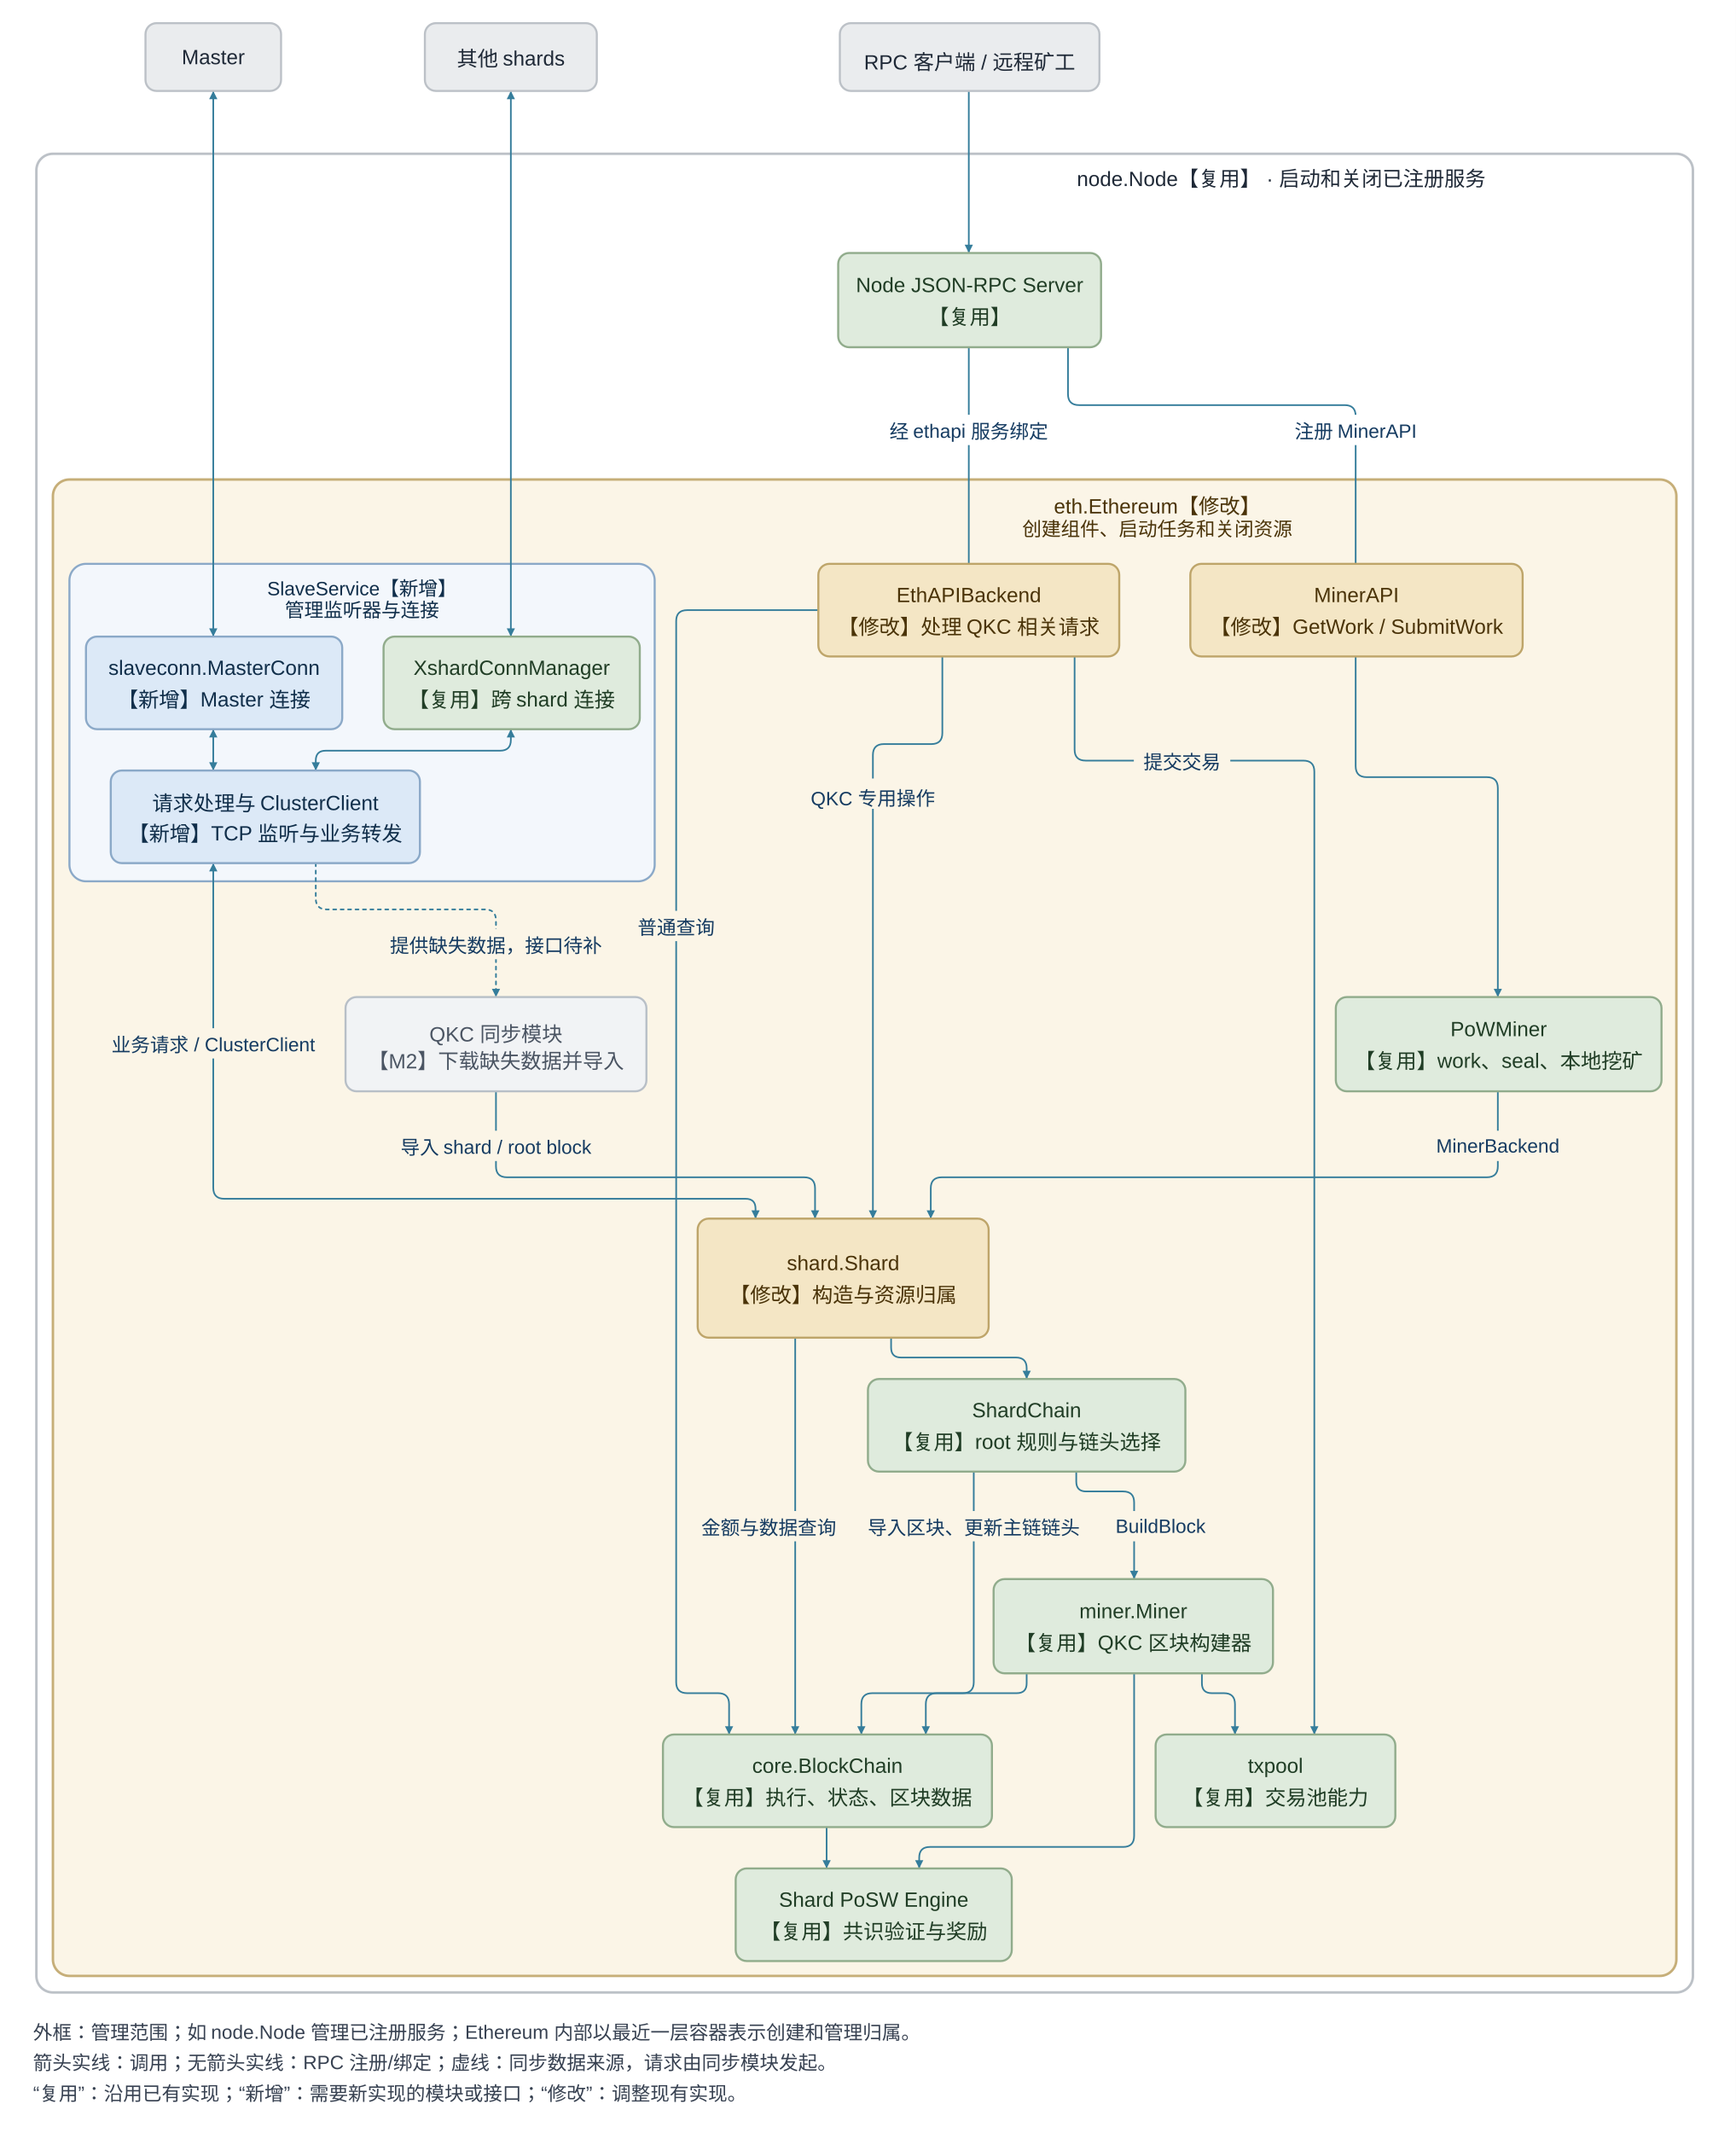
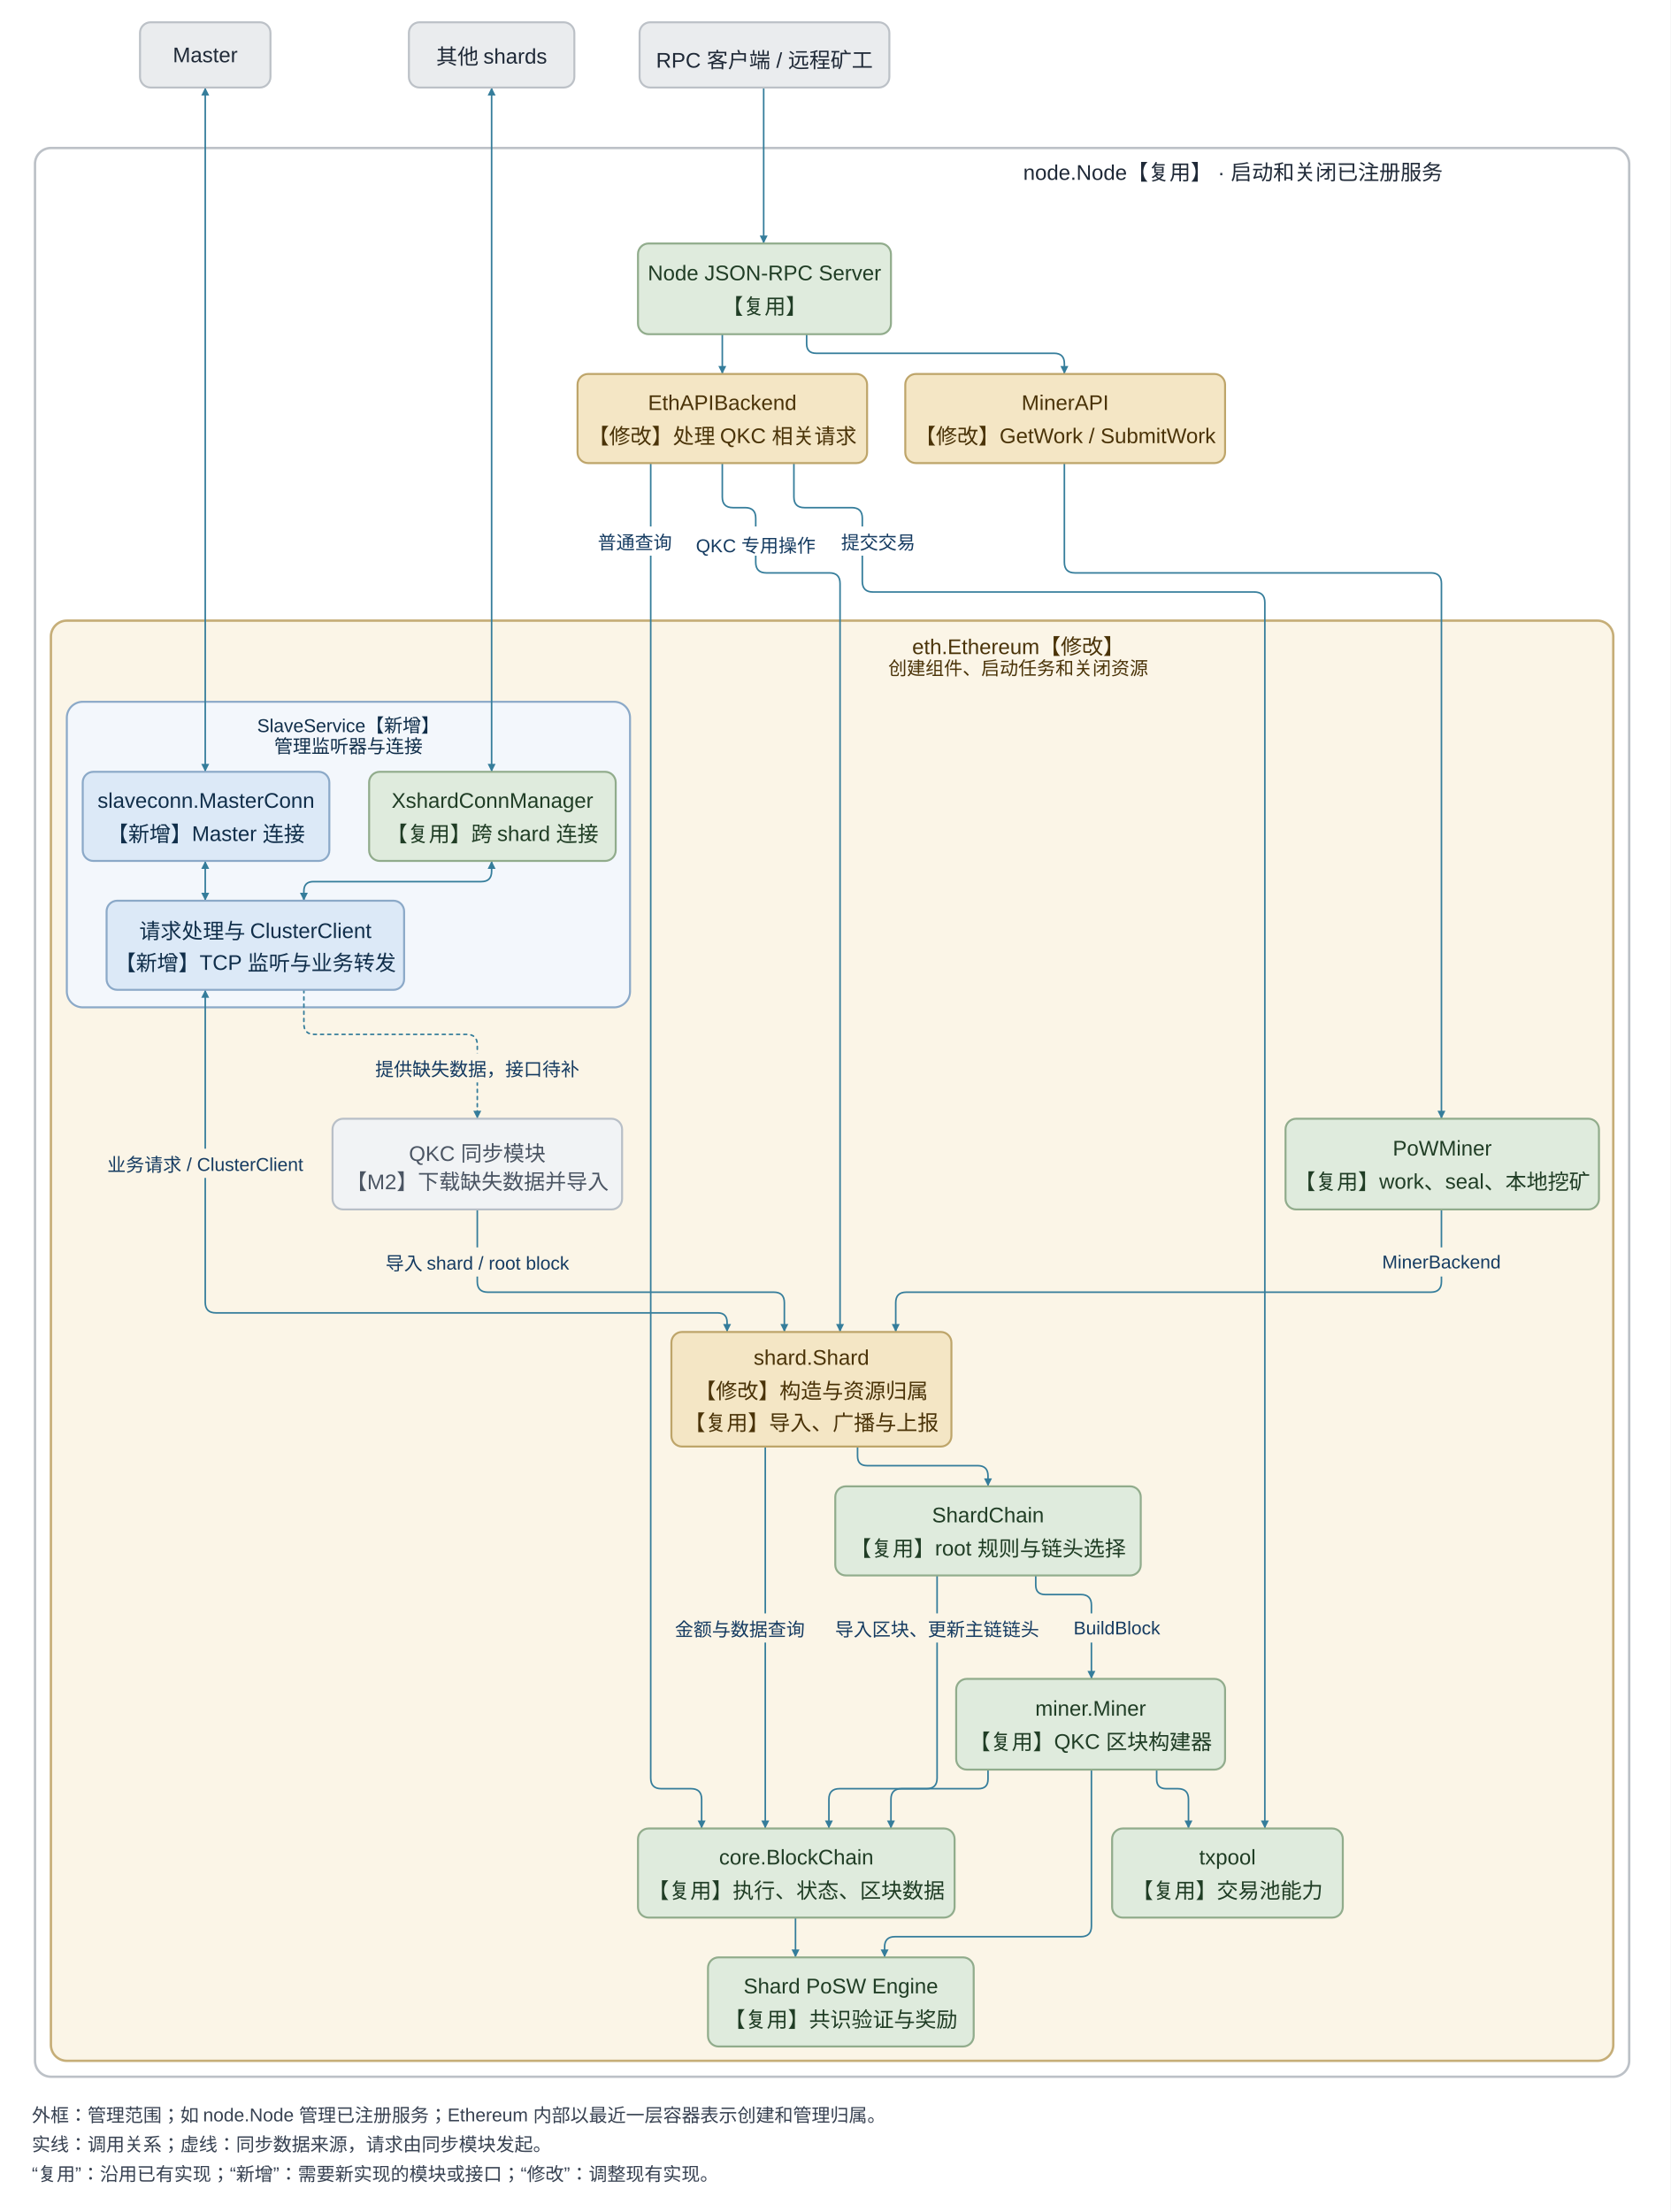
- <svg xmlns="http://www.w3.org/2000/svg" width="1260" height="1548" viewBox="0 0 1260 1548" role="img" aria-labelledby="diagram-title diagram-description">
+ <svg xmlns="http://www.w3.org/2000/svg" width="1260" height="1668" viewBox="0 0 1260 1668" role="img" aria-labelledby="diagram-title diagram-description">
  <style>text { font-family: Segoe UI, Microsoft YaHei, Arial, sans-serif; } .route { fill: none; stroke: #357D9B; stroke-width: 1.2; stroke-linecap: round; stroke-linejoin: round; }</style>
  <defs>
    <marker id="arrow" markerUnits="userSpaceOnUse" markerWidth="8" markerHeight="8" refX="7" refY="4" orient="auto-start-reverse">
      <path d="M 1 1 L 7 4 L 1 7 Z" fill="#357D9B" />
    </marker>
  </defs>
-   <rect width="1260" height="1548" fill="#FFFFFF" />
+   <rect width="1260" height="1668" fill="#FFFFFF" />
  <g id="frames">
-     <rect id="node-frame" x="26.4" y="111.6" width="1202.4" height="1334.4" rx="12" ry="12" fill="#FFFFFF" stroke="#BCC1C7" stroke-width="1.8" />
-     <rect id="ethereum-frame" x="38.4" y="348" width="1178.4" height="1086" rx="12" ry="12" fill="#FBF5E7" stroke="#C6AE78" stroke-width="1.8" />
-     <rect id="slave-frame" x="50.4" y="409.2" width="424.8" height="230.4" rx="12" ry="12" fill="#F3F7FC" stroke="#8BA9C8" stroke-width="1.5" />
+     <rect id="node-frame" x="26.4" y="111.6" width="1202.4" height="1454.4" rx="12" ry="12" fill="#FFFFFF" stroke="#BCC1C7" stroke-width="1.8" />
+     <rect id="ethereum-frame" x="38.4" y="468" width="1178.4" height="1086" rx="12" ry="12" fill="#FBF5E7" stroke="#C6AE78" stroke-width="1.8" />
+     <rect id="slave-frame" x="50.4" y="529.2" width="424.8" height="230.4" rx="12" ry="12" fill="#F3F7FC" stroke="#8BA9C8" stroke-width="1.5" />
  </g>
  <g id="routes">
-     <path class="route" data-from="Master" data-to="MC" data-kind="&lt;--&gt;" d="M 154.8 66 L 154.8 462" marker-end="url(#arrow)" marker-start="url(#arrow)" />
-     <path class="route" data-from="Other" data-to="XC" data-kind="&lt;--&gt;" d="M 370.8 66 L 370.8 462" marker-end="url(#arrow)" marker-start="url(#arrow)" />
-     <path class="route" data-from="Client" data-to="RPC" data-kind="--&gt;" d="M 703.2 66 L 703.2 183.6" marker-end="url(#arrow)" />
-     <path class="route" data-from="MC" data-to="Service" data-kind="&lt;--&gt;" d="M 154.8 529.2 L 154.8 559.2" marker-end="url(#arrow)" marker-start="url(#arrow)" />
-     <path class="route" data-from="XC" data-to="Service" data-kind="&lt;--&gt;" d="M 370.8 529.2 L 370.8 537 Q 370.8 544.8 363 544.8 L 236.4 544.8 Q 229.2 544.8 229.2 552 L 229.2 559.2" marker-end="url(#arrow)" marker-start="url(#arrow)" />
-     <path class="route" data-from="RPC" data-to="API" data-kind="---" d="M 703.2 252 L 703.2 409.2" />
-     <path class="route" data-from="RPC" data-to="MiningAPI" data-kind="---" d="M 775.2 252 L 775.2 286 Q 775.2 294 783.2 294 L 976 294 Q 984 294 984 302 L 984 409.2" />
-     <path class="route" data-from="API" data-to="BC" data-kind="--&gt;" d="M 594 442.8 L 498.8 442.8 Q 490.8 442.8 490.8 450.8 L 490.8 1220.8 Q 490.8 1228.8 498.8 1228.8 L 521.2 1228.8 Q 529.2 1228.8 529.2 1236.8 L 529.2 1258.8" marker-end="url(#arrow)" />
-     <path class="route" data-from="API" data-to="Pool" data-kind="--&gt;" d="M 780 476.4 L 780 544 Q 780 552 788 552 L 946 552 Q 954 552 954 560 L 954 1258.8" marker-end="url(#arrow)" />
-     <path class="route" data-from="API" data-to="S" data-kind="--&gt;" d="M 684 476.4 L 684 532 Q 684 540 676 540 L 641.6 540 Q 633.6 540 633.6 548 L 633.6 884.4" marker-end="url(#arrow)" />
-     <path class="route" data-from="MiningAPI" data-to="Mining" data-kind="--&gt;" d="M 984 476.4 L 984 556 Q 984 564 992 564 L 1079.2 564 Q 1087.2 564 1087.2 572 L 1087.2 723.6" marker-end="url(#arrow)" />
-     <path class="route" data-from="Mining" data-to="S" data-kind="--&gt;" d="M 1087.2 792 L 1087.2 846.4 Q 1087.2 854.4 1079.2 854.4 L 683.6 854.4 Q 675.6 854.4 675.6 862.4 L 675.6 884.4" marker-end="url(#arrow)" />
-     <path class="route" data-from="Service" data-to="S" data-kind="&lt;--&gt;" d="M 154.8 626.4 L 154.8 862 Q 154.8 870 162.8 870 L 541.2 870 Q 548.4 870 548.4 877.2 L 548.4 884.4" marker-end="url(#arrow)" marker-start="url(#arrow)" />
-     <path class="route" data-from="Service" data-to="Sync" data-kind="-.-&gt;" d="M 229.2 626.4 L 229.2 652 Q 229.2 660 237.2 660 L 352 660 Q 360 660 360 668 L 360 723.6" marker-end="url(#arrow)" stroke-dasharray="2.2 3.2" />
-     <path class="route" data-from="Sync" data-to="S" data-kind="--&gt;" d="M 360 792 L 360 846.4 Q 360 854.4 368 854.4 L 583.6 854.4 Q 591.6 854.4 591.6 862.4 L 591.6 884.4" marker-end="url(#arrow)" />
-     <path class="route" data-from="S" data-to="SC" data-kind="--&gt;" d="M 646.8 970.8 L 646.8 978 Q 646.8 985.2 654 985.2 L 737.4 985.2 Q 745.2 985.2 745.2 993 L 745.2 1000.8" marker-end="url(#arrow)" />
-     <path class="route" data-from="S" data-to="BC" data-kind="--&gt;" d="M 577.2 970.8 L 577.2 1258.8" marker-end="url(#arrow)" />
-     <path class="route" data-from="SC" data-to="BC" data-kind="--&gt;" d="M 706.8 1068 L 706.8 1220.8 Q 706.8 1228.8 698.8 1228.8 L 633.2 1228.8 Q 625.2 1228.8 625.2 1236.8 L 625.2 1258.8" marker-end="url(#arrow)" />
-     <path class="route" data-from="SC" data-to="Builder" data-kind="--&gt;" d="M 781.2 1068 L 781.2 1075.2 Q 781.2 1082.4 788.4 1082.4 L 815.2 1082.4 Q 823.2 1082.4 823.2 1090.4 L 823.2 1146" marker-end="url(#arrow)" />
-     <path class="route" data-from="Builder" data-to="BC" data-kind="--&gt;" d="M 745.2 1214.4 L 745.2 1221.6 Q 745.2 1228.8 738 1228.8 L 680 1228.8 Q 672 1228.8 672 1236.8 L 672 1258.8" marker-end="url(#arrow)" />
-     <path class="route" data-from="Builder" data-to="Pool" data-kind="--&gt;" d="M 872.4 1214.4 L 872.4 1221.6 Q 872.4 1228.8 879.6 1228.8 L 888.4 1228.8 Q 896.4 1228.8 896.4 1236.8 L 896.4 1258.8" marker-end="url(#arrow)" />
-     <path class="route" data-from="Builder" data-to="Engine" data-kind="--&gt;" d="M 823.2 1214.4 L 823.2 1332.4 Q 823.2 1340.4 815.2 1340.4 L 675 1340.4 Q 667.2 1340.4 667.2 1348.2 L 667.2 1356" marker-end="url(#arrow)" />
-     <path class="route" data-from="BC" data-to="Engine" data-kind="--&gt;" d="M 600 1326 L 600 1356" marker-end="url(#arrow)" />
+     <path class="route" data-from="Master" data-to="MC" data-kind="&lt;--&gt;" d="M 154.8 66 L 154.8 582" marker-end="url(#arrow)" marker-start="url(#arrow)" />
+     <path class="route" data-from="Other" data-to="XC" data-kind="&lt;--&gt;" d="M 370.8 66 L 370.8 582" marker-end="url(#arrow)" marker-start="url(#arrow)" />
+     <path class="route" data-from="Client" data-to="RPC" data-kind="--&gt;" d="M 576 66 L 576 183.6" marker-end="url(#arrow)" />
+     <path class="route" data-from="MC" data-to="Service" data-kind="&lt;--&gt;" d="M 154.8 649.2 L 154.8 679.2" marker-end="url(#arrow)" marker-start="url(#arrow)" />
+     <path class="route" data-from="XC" data-to="Service" data-kind="&lt;--&gt;" d="M 370.8 649.2 L 370.8 657 Q 370.8 664.8 363 664.8 L 236.4 664.8 Q 229.2 664.8 229.2 672 L 229.2 679.2" marker-end="url(#arrow)" marker-start="url(#arrow)" />
+     <path class="route" data-from="RPC" data-to="API" data-kind="--&gt;" d="M 544.8 252 L 544.8 282" marker-end="url(#arrow)" />
+     <path class="route" data-from="RPC" data-to="MiningAPI" data-kind="--&gt;" d="M 608.4 252 L 608.4 259.2 Q 608.4 266.4 615.6 266.4 L 795 266.4 Q 802.8 266.4 802.8 274.2 L 802.8 282" marker-end="url(#arrow)" />
+     <path class="route" data-from="API" data-to="BC" data-kind="--&gt;" d="M 490.8 349.2 L 490.8 1340.8 Q 490.8 1348.8 498.8 1348.8 L 521.2 1348.8 Q 529.2 1348.8 529.2 1356.8 L 529.2 1378.8" marker-end="url(#arrow)" />
+     <path class="route" data-from="API" data-to="Pool" data-kind="--&gt;" d="M 598.8 349.2 L 598.8 374.8 Q 598.8 382.8 606.8 382.8 L 642.4 382.8 Q 650.4 382.8 650.4 390.8 L 650.4 438.4 Q 650.4 446.4 658.4 446.4 L 946 446.4 Q 954 446.4 954 454.4 L 954 1378.8" marker-end="url(#arrow)" />
+     <path class="route" data-from="API" data-to="S" data-kind="--&gt;" d="M 544.8 349.2 L 544.8 374.8 Q 544.8 382.8 552.8 382.8 L 562 382.8 Q 570 382.8 570 390.8 L 570 424 Q 570 432 578 432 L 625.6 432 Q 633.6 432 633.6 440 L 633.6 1004.4" marker-end="url(#arrow)" />
+     <path class="route" data-from="MiningAPI" data-to="Mining" data-kind="--&gt;" d="M 802.8 349.2 L 802.8 424 Q 802.8 432 810.8 432 L 1079.2 432 Q 1087.2 432 1087.2 440 L 1087.2 843.6" marker-end="url(#arrow)" />
+     <path class="route" data-from="Mining" data-to="S" data-kind="--&gt;" d="M 1087.2 912 L 1087.2 966.4 Q 1087.2 974.4 1079.2 974.4 L 683.6 974.4 Q 675.6 974.4 675.6 982.4 L 675.6 1004.4" marker-end="url(#arrow)" />
+     <path class="route" data-from="Service" data-to="S" data-kind="&lt;--&gt;" d="M 154.8 746.4 L 154.8 982 Q 154.8 990 162.8 990 L 541.2 990 Q 548.4 990 548.4 997.2 L 548.4 1004.4" marker-end="url(#arrow)" marker-start="url(#arrow)" />
+     <path class="route" data-from="Service" data-to="Sync" data-kind="-.-&gt;" d="M 229.2 746.4 L 229.2 772 Q 229.2 780 237.2 780 L 352 780 Q 360 780 360 788 L 360 843.6" marker-end="url(#arrow)" stroke-dasharray="2.2 3.2" />
+     <path class="route" data-from="Sync" data-to="S" data-kind="--&gt;" d="M 360 912 L 360 966.4 Q 360 974.4 368 974.4 L 583.6 974.4 Q 591.6 974.4 591.6 982.4 L 591.6 1004.4" marker-end="url(#arrow)" />
+     <path class="route" data-from="S" data-to="SC" data-kind="--&gt;" d="M 646.8 1090.8 L 646.8 1098 Q 646.8 1105.2 654 1105.2 L 737.4 1105.2 Q 745.2 1105.2 745.2 1113 L 745.2 1120.8" marker-end="url(#arrow)" />
+     <path class="route" data-from="S" data-to="BC" data-kind="--&gt;" d="M 577.2 1090.8 L 577.2 1378.8" marker-end="url(#arrow)" />
+     <path class="route" data-from="SC" data-to="BC" data-kind="--&gt;" d="M 706.8 1188 L 706.8 1340.8 Q 706.8 1348.8 698.8 1348.8 L 633.2 1348.8 Q 625.2 1348.8 625.2 1356.8 L 625.2 1378.8" marker-end="url(#arrow)" />
+     <path class="route" data-from="SC" data-to="Builder" data-kind="--&gt;" d="M 781.2 1188 L 781.2 1195.2 Q 781.2 1202.4 788.4 1202.4 L 815.2 1202.4 Q 823.2 1202.4 823.2 1210.4 L 823.2 1266" marker-end="url(#arrow)" />
+     <path class="route" data-from="Builder" data-to="BC" data-kind="--&gt;" d="M 745.2 1334.4 L 745.2 1341.6 Q 745.2 1348.8 738 1348.8 L 680 1348.8 Q 672 1348.8 672 1356.8 L 672 1378.8" marker-end="url(#arrow)" />
+     <path class="route" data-from="Builder" data-to="Pool" data-kind="--&gt;" d="M 872.4 1334.4 L 872.4 1341.6 Q 872.4 1348.8 879.6 1348.8 L 888.4 1348.8 Q 896.4 1348.8 896.4 1356.8 L 896.4 1378.8" marker-end="url(#arrow)" />
+     <path class="route" data-from="Builder" data-to="Engine" data-kind="--&gt;" d="M 823.2 1334.4 L 823.2 1452.4 Q 823.2 1460.4 815.2 1460.4 L 675 1460.4 Q 667.2 1460.4 667.2 1468.2 L 667.2 1476" marker-end="url(#arrow)" />
+     <path class="route" data-from="BC" data-to="Engine" data-kind="--&gt;" d="M 600 1446 L 600 1476" marker-end="url(#arrow)" />
  </g>
  <g id="modules">
    <g id="module-Master" class="module external" data-node="Master" data-owner="external">
      <rect x="105.6" y="16.8" width="98.4" height="49.2" rx="8" ry="8" fill="#EAECEE" stroke="#BCC1C7" stroke-width="1.5" />
-       <text class="module-label" x="154.8" y="41.4" font-size="15px" fill="#1F2937" text-anchor="middle" dominant-baseline="central">Master</text>
+       <text class="module-label" x="154.8" y="41.4" font-size="16px" fill="#1F2937" text-anchor="middle" dominant-baseline="central">Master</text>
    </g>
    <g id="module-Other" class="module external" data-node="Other" data-owner="external">
      <rect x="308.4" y="16.8" width="124.8" height="49.2" rx="8" ry="8" fill="#EAECEE" stroke="#BCC1C7" stroke-width="1.5" />
-       <text class="module-label" x="370.8" y="41.4" font-size="15px" fill="#1F2937" text-anchor="middle" dominant-baseline="central">其他 shards</text>
+       <text class="module-label" x="370.8" y="41.4" font-size="16px" fill="#1F2937" text-anchor="middle" dominant-baseline="central">其他 shards</text>
    </g>
    <g id="module-Client" class="module external" data-node="Client" data-owner="external">
-       <rect x="609.6" y="16.8" width="188.4" height="49.2" rx="8" ry="8" fill="#EAECEE" stroke="#BCC1C7" stroke-width="1.5" />
-       <text class="module-label" x="703.8" y="41.4" font-size="15px" fill="#1F2937" text-anchor="middle" dominant-baseline="central">RPC 客户端 / 远程矿工</text>
+       <rect x="482.4" y="16.8" width="188.4" height="49.2" rx="8" ry="8" fill="#EAECEE" stroke="#BCC1C7" stroke-width="1.5" />
+       <text class="module-label" x="576.6" y="41.4" font-size="16px" fill="#1F2937" text-anchor="middle" dominant-baseline="central">RPC 客户端 / 远程矿工</text>
    </g>
    <g id="module-MC" class="module create" data-node="MC" data-owner="SLAVE">
-       <rect x="62.4" y="462" width="186" height="67.2" rx="8" ry="8" fill="#DCE9F7" stroke="#8BA9C8" stroke-width="1.5" />
-       <text class="module-label" x="155.4" y="484.6" font-size="15px" fill="#102E4A" text-anchor="middle" dominant-baseline="central">slaveconn.MasterConn</text>
-       <text class="module-label" x="155.4" y="506.6" font-size="15px" fill="#102E4A" text-anchor="middle" dominant-baseline="central">【新增】Master 连接</text>
+       <rect x="62.4" y="582" width="186" height="67.2" rx="8" ry="8" fill="#DCE9F7" stroke="#8BA9C8" stroke-width="1.5" />
+       <text class="module-label" x="155.4" y="603.6" font-size="16px" fill="#102E4A" text-anchor="middle" dominant-baseline="central">slaveconn.MasterConn</text>
+       <text class="module-label" x="155.4" y="627.6" font-size="16px" fill="#102E4A" text-anchor="middle" dominant-baseline="central">【新增】Master 连接</text>
    </g>
    <g id="module-XC" class="module reuse" data-node="XC" data-owner="SLAVE">
-       <rect x="278.4" y="462" width="186" height="67.2" rx="8" ry="8" fill="#DFEBDD" stroke="#91AC8C" stroke-width="1.5" />
-       <text class="module-label" x="371.4" y="484.6" font-size="15px" fill="#203D25" text-anchor="middle" dominant-baseline="central">XshardConnManager</text>
-       <text class="module-label" x="371.4" y="506.6" font-size="15px" fill="#203D25" text-anchor="middle" dominant-baseline="central">【复用】跨 shard 连接</text>
+       <rect x="278.4" y="582" width="186" height="67.2" rx="8" ry="8" fill="#DFEBDD" stroke="#91AC8C" stroke-width="1.5" />
+       <text class="module-label" x="371.4" y="603.6" font-size="16px" fill="#203D25" text-anchor="middle" dominant-baseline="central">XshardConnManager</text>
+       <text class="module-label" x="371.4" y="627.6" font-size="16px" fill="#203D25" text-anchor="middle" dominant-baseline="central">【复用】跨 shard 连接</text>
    </g>
    <g id="module-RPC" class="module reuse" data-node="RPC" data-owner="NODE">
-       <rect x="608.4" y="183.6" width="190.8" height="68.4" rx="8" ry="8" fill="#DFEBDD" stroke="#91AC8C" stroke-width="1.5" />
-       <text class="module-label" x="703.8" y="206.8" font-size="15px" fill="#203D25" text-anchor="middle" dominant-baseline="central">Node JSON-RPC Server</text>
-       <text class="module-label" x="703.8" y="228.8" font-size="15px" fill="#203D25" text-anchor="middle" dominant-baseline="central">【复用】</text>
+       <rect x="481.2" y="183.6" width="190.8" height="68.4" rx="8" ry="8" fill="#DFEBDD" stroke="#91AC8C" stroke-width="1.5" />
+       <text class="module-label" x="576.6" y="205.8" font-size="16px" fill="#203D25" text-anchor="middle" dominant-baseline="central">Node JSON-RPC Server</text>
+       <text class="module-label" x="576.6" y="229.8" font-size="16px" fill="#203D25" text-anchor="middle" dominant-baseline="central">【复用】</text>
    </g>
    <g id="module-Service" class="module create" data-node="Service" data-owner="SLAVE">
-       <rect x="80.4" y="559.2" width="224.4" height="67.2" rx="8" ry="8" fill="#DCE9F7" stroke="#8BA9C8" stroke-width="1.5" />
-       <text class="module-label" x="192.6" y="581.8" font-size="15px" fill="#102E4A" text-anchor="middle" dominant-baseline="central">请求处理与 ClusterClient</text>
-       <text class="module-label" x="192.6" y="603.8" font-size="15px" fill="#102E4A" text-anchor="middle" dominant-baseline="central">【新增】TCP 监听与业务转发</text>
+       <rect x="80.4" y="679.2" width="224.4" height="67.2" rx="8" ry="8" fill="#DCE9F7" stroke="#8BA9C8" stroke-width="1.5" />
+       <text class="module-label" x="192.6" y="700.8" font-size="16px" fill="#102E4A" text-anchor="middle" dominant-baseline="central">请求处理与 ClusterClient</text>
+       <text class="module-label" x="192.6" y="724.8" font-size="16px" fill="#102E4A" text-anchor="middle" dominant-baseline="central">【新增】TCP 监听与业务转发</text>
    </g>
-     <g id="module-API" class="module modify" data-node="API" data-owner="ETH">
-       <rect x="594" y="409.2" width="218.4" height="67.2" rx="8" ry="8" fill="#F4E6C5" stroke="#BEA56A" stroke-width="1.5" />
-       <text class="module-label" x="703.2" y="431.8" font-size="15px" fill="#4A3308" text-anchor="middle" dominant-baseline="central">EthAPIBackend</text>
-       <text class="module-label" x="703.2" y="453.8" font-size="15px" fill="#4A3308" text-anchor="middle" dominant-baseline="central">【修改】处理 QKC 相关请求</text>
+     <g id="module-API" class="module modify" data-node="API" data-owner="NODE">
+       <rect x="435.6" y="282" width="218.4" height="67.2" rx="8" ry="8" fill="#F4E6C5" stroke="#BEA56A" stroke-width="1.5" />
+       <text class="module-label" x="544.8" y="303.6" font-size="16px" fill="#4A3308" text-anchor="middle" dominant-baseline="central">EthAPIBackend</text>
+       <text class="module-label" x="544.8" y="327.6" font-size="16px" fill="#4A3308" text-anchor="middle" dominant-baseline="central">【修改】处理 QKC 相关请求</text>
    </g>
-     <g id="module-MiningAPI" class="module modify" data-node="MiningAPI" data-owner="ETH">
-       <rect x="864" y="409.2" width="241.2" height="67.2" rx="8" ry="8" fill="#F4E6C5" stroke="#BEA56A" stroke-width="1.5" />
-       <text class="module-label" x="984.6" y="431.8" font-size="15px" fill="#4A3308" text-anchor="middle" dominant-baseline="central">MinerAPI</text>
-       <text class="module-label" x="984.6" y="453.8" font-size="15px" fill="#4A3308" text-anchor="middle" dominant-baseline="central">【修改】GetWork / SubmitWork</text>
+     <g id="module-MiningAPI" class="module modify" data-node="MiningAPI" data-owner="NODE">
+       <rect x="682.8" y="282" width="241.2" height="67.2" rx="8" ry="8" fill="#F4E6C5" stroke="#BEA56A" stroke-width="1.5" />
+       <text class="module-label" x="803.4" y="303.6" font-size="16px" fill="#4A3308" text-anchor="middle" dominant-baseline="central">MinerAPI</text>
+       <text class="module-label" x="803.4" y="327.6" font-size="16px" fill="#4A3308" text-anchor="middle" dominant-baseline="central">【修改】GetWork / SubmitWork</text>
    </g>
    <g id="module-Sync" class="module deferred" data-node="Sync" data-owner="ETH">
-       <rect x="250.8" y="723.6" width="218.4" height="68.4" rx="8" ry="8" fill="#F1F3F5" stroke="#B8BFC7" stroke-width="1.5" />
-       <text class="module-label" x="360" y="746.8" font-size="15px" fill="#4B5563" text-anchor="middle" dominant-baseline="central">QKC 同步模块</text>
-       <text class="module-label" x="360" y="768.8" font-size="15px" fill="#4B5563" text-anchor="middle" dominant-baseline="central">【M2】下载缺失数据并导入</text>
+       <rect x="250.8" y="843.6" width="218.4" height="68.4" rx="8" ry="8" fill="#F1F3F5" stroke="#B8BFC7" stroke-width="1.5" />
+       <text class="module-label" x="360" y="865.8" font-size="16px" fill="#4B5563" text-anchor="middle" dominant-baseline="central">QKC 同步模块</text>
+       <text class="module-label" x="360" y="889.8" font-size="16px" fill="#4B5563" text-anchor="middle" dominant-baseline="central">【M2】下载缺失数据并导入</text>
    </g>
    <g id="module-Mining" class="module reuse" data-node="Mining" data-owner="ETH">
-       <rect x="969.6" y="723.6" width="236.4" height="68.4" rx="8" ry="8" fill="#DFEBDD" stroke="#91AC8C" stroke-width="1.5" />
-       <text class="module-label" x="1087.8" y="746.8" font-size="15px" fill="#203D25" text-anchor="middle" dominant-baseline="central">PoWMiner</text>
-       <text class="module-label" x="1087.8" y="768.8" font-size="15px" fill="#203D25" text-anchor="middle" dominant-baseline="central">【复用】work、seal、本地挖矿</text>
+       <rect x="969.6" y="843.6" width="236.4" height="68.4" rx="8" ry="8" fill="#DFEBDD" stroke="#91AC8C" stroke-width="1.5" />
+       <text class="module-label" x="1087.8" y="865.8" font-size="16px" fill="#203D25" text-anchor="middle" dominant-baseline="central">PoWMiner</text>
+       <text class="module-label" x="1087.8" y="889.8" font-size="16px" fill="#203D25" text-anchor="middle" dominant-baseline="central">【复用】work、seal、本地挖矿</text>
    </g>
    <g id="module-S" class="module modify" data-node="S" data-owner="ETH">
-       <rect x="506.4" y="884.4" width="211.2" height="86.4" rx="8" ry="8" fill="#F4E6C5" stroke="#BEA56A" stroke-width="1.5" />
-       <text class="module-label" x="612" y="916.6" font-size="15px" fill="#4A3308" text-anchor="middle" dominant-baseline="central">shard.Shard</text>
-       <text class="module-label" x="612" y="938.6" font-size="15px" fill="#4A3308" text-anchor="middle" dominant-baseline="central">【修改】构造与资源归属</text>
+       <rect x="506.4" y="1004.4" width="211.2" height="86.4" rx="8" ry="8" fill="#F4E6C5" stroke="#BEA56A" stroke-width="1.5" />
+       <text class="module-label" x="612" y="1023.6" font-size="16px" fill="#4A3308" text-anchor="middle" dominant-baseline="central">shard.Shard</text>
+       <text class="module-label" x="612" y="1047.6" font-size="16px" fill="#4A3308" text-anchor="middle" dominant-baseline="central">【修改】构造与资源归属</text>
+       <text class="module-label" x="612" y="1071.6" font-size="16px" fill="#4A3308" text-anchor="middle" dominant-baseline="central">【复用】导入、广播与上报</text>
    </g>
    <g id="module-SC" class="module reuse" data-node="SC" data-owner="ETH">
-       <rect x="630" y="1000.8" width="230.4" height="67.2" rx="8" ry="8" fill="#DFEBDD" stroke="#91AC8C" stroke-width="1.5" />
-       <text class="module-label" x="745.2" y="1023.4" font-size="15px" fill="#203D25" text-anchor="middle" dominant-baseline="central">ShardChain</text>
-       <text class="module-label" x="745.2" y="1045.4" font-size="15px" fill="#203D25" text-anchor="middle" dominant-baseline="central">【复用】root 规则与链头选择</text>
+       <rect x="630" y="1120.8" width="230.4" height="67.2" rx="8" ry="8" fill="#DFEBDD" stroke="#91AC8C" stroke-width="1.5" />
+       <text class="module-label" x="745.2" y="1142.4" font-size="16px" fill="#203D25" text-anchor="middle" dominant-baseline="central">ShardChain</text>
+       <text class="module-label" x="745.2" y="1166.4" font-size="16px" fill="#203D25" text-anchor="middle" dominant-baseline="central">【复用】root 规则与链头选择</text>
    </g>
    <g id="module-Builder" class="module reuse" data-node="Builder" data-owner="ETH">
-       <rect x="721.2" y="1146" width="202.8" height="68.4" rx="8" ry="8" fill="#DFEBDD" stroke="#91AC8C" stroke-width="1.5" />
-       <text class="module-label" x="822.6" y="1169.2" font-size="15px" fill="#203D25" text-anchor="middle" dominant-baseline="central">miner.Miner</text>
-       <text class="module-label" x="822.6" y="1191.2" font-size="15px" fill="#203D25" text-anchor="middle" dominant-baseline="central">【复用】QKC 区块构建器</text>
+       <rect x="721.2" y="1266" width="202.8" height="68.4" rx="8" ry="8" fill="#DFEBDD" stroke="#91AC8C" stroke-width="1.5" />
+       <text class="module-label" x="822.6" y="1288.2" font-size="16px" fill="#203D25" text-anchor="middle" dominant-baseline="central">miner.Miner</text>
+       <text class="module-label" x="822.6" y="1312.2" font-size="16px" fill="#203D25" text-anchor="middle" dominant-baseline="central">【复用】QKC 区块构建器</text>
    </g>
    <g id="module-BC" class="module reuse" data-node="BC" data-owner="ETH">
-       <rect x="481.2" y="1258.8" width="238.8" height="67.2" rx="8" ry="8" fill="#DFEBDD" stroke="#91AC8C" stroke-width="1.5" />
-       <text class="module-label" x="600.6" y="1281.4" font-size="15px" fill="#203D25" text-anchor="middle" dominant-baseline="central">core.BlockChain</text>
-       <text class="module-label" x="600.6" y="1303.4" font-size="15px" fill="#203D25" text-anchor="middle" dominant-baseline="central">【复用】执行、状态、区块数据</text>
+       <rect x="481.2" y="1378.8" width="238.8" height="67.2" rx="8" ry="8" fill="#DFEBDD" stroke="#91AC8C" stroke-width="1.5" />
+       <text class="module-label" x="600.6" y="1400.4" font-size="16px" fill="#203D25" text-anchor="middle" dominant-baseline="central">core.BlockChain</text>
+       <text class="module-label" x="600.6" y="1424.4" font-size="16px" fill="#203D25" text-anchor="middle" dominant-baseline="central">【复用】执行、状态、区块数据</text>
    </g>
    <g id="module-Pool" class="module reuse" data-node="Pool" data-owner="ETH">
-       <rect x="838.8" y="1258.8" width="174" height="67.2" rx="8" ry="8" fill="#DFEBDD" stroke="#91AC8C" stroke-width="1.5" />
-       <text class="module-label" x="925.8" y="1281.4" font-size="15px" fill="#203D25" text-anchor="middle" dominant-baseline="central">txpool</text>
-       <text class="module-label" x="925.8" y="1303.4" font-size="15px" fill="#203D25" text-anchor="middle" dominant-baseline="central">【复用】交易池能力</text>
+       <rect x="838.8" y="1378.8" width="174" height="67.2" rx="8" ry="8" fill="#DFEBDD" stroke="#91AC8C" stroke-width="1.5" />
+       <text class="module-label" x="925.8" y="1400.4" font-size="16px" fill="#203D25" text-anchor="middle" dominant-baseline="central">txpool</text>
+       <text class="module-label" x="925.8" y="1424.4" font-size="16px" fill="#203D25" text-anchor="middle" dominant-baseline="central">【复用】交易池能力</text>
    </g>
    <g id="module-Engine" class="module reuse" data-node="Engine" data-owner="ETH">
-       <rect x="534" y="1356" width="200.4" height="67.2" rx="8" ry="8" fill="#DFEBDD" stroke="#91AC8C" stroke-width="1.5" />
-       <text class="module-label" x="634.2" y="1378.6" font-size="15px" fill="#203D25" text-anchor="middle" dominant-baseline="central">Shard PoSW Engine</text>
-       <text class="module-label" x="634.2" y="1400.6" font-size="15px" fill="#203D25" text-anchor="middle" dominant-baseline="central">【复用】共识验证与奖励</text>
+       <rect x="534" y="1476" width="200.4" height="67.2" rx="8" ry="8" fill="#DFEBDD" stroke="#91AC8C" stroke-width="1.5" />
+       <text class="module-label" x="634.2" y="1497.6" font-size="16px" fill="#203D25" text-anchor="middle" dominant-baseline="central">Shard PoSW Engine</text>
+       <text class="module-label" x="634.2" y="1521.6" font-size="16px" fill="#203D25" text-anchor="middle" dominant-baseline="central">【复用】共识验证与奖励</text>
    </g>
  </g>
  <g id="route-labels">
-     <g class="edge-label" data-label-from="RPC" data-label-to="API">
-       <rect x="632" y="301" width="142.4" height="22" rx="2" ry="2" fill="#FFFFFF" stroke="none" stroke-width="0" />
-       <text class="route-label" x="703.2" y="312" font-size="14px" fill="#153B61" text-anchor="middle" dominant-baseline="central">经 ethapi 服务绑定</text>
-     </g>
-     <g class="edge-label" data-label-from="RPC" data-label-to="MiningAPI">
-       <rect x="930.15" y="301" width="107.7" height="22" rx="2" ry="2" fill="#FFFFFF" stroke="none" stroke-width="0" />
-       <text class="route-label" x="984" y="312" font-size="14px" fill="#153B61" text-anchor="middle" dominant-baseline="central">注册 MinerAPI</text>
-     </g>
    <g class="edge-label" data-label-from="API" data-label-to="BC">
-       <rect x="455.8" y="661" width="70" height="22" rx="2" ry="2" fill="#FBF5E7" stroke="none" stroke-width="0" />
-       <text class="route-label" x="490.8" y="672" font-size="14px" fill="#153B61" text-anchor="middle" dominant-baseline="central">普通查询</text>
+       <rect x="443.8" y="397" width="70" height="22" rx="2" ry="2" fill="#FFFFFF" stroke="none" stroke-width="0" />
+       <text class="route-label" x="478.8" y="408" font-size="14px" fill="#153B61" text-anchor="middle" dominant-baseline="central">普通查询</text>
    </g>
    <g class="edge-label" data-label-from="API" data-label-to="Pool">
-       <rect x="823" y="541" width="70" height="22" rx="2" ry="2" fill="#FBF5E7" stroke="none" stroke-width="0" />
-       <text class="route-label" x="858" y="552" font-size="14px" fill="#153B61" text-anchor="middle" dominant-baseline="central">提交交易</text>
+       <rect x="627.4" y="397" width="70" height="22" rx="2" ry="2" fill="#FFFFFF" stroke="none" stroke-width="0" />
+       <text class="route-label" x="662.4" y="408" font-size="14px" fill="#153B61" text-anchor="middle" dominant-baseline="central">提交交易</text>
    </g>
    <g class="edge-label" data-label-from="API" data-label-to="S">
-       <rect x="584" y="565" width="99.2" height="22" rx="2" ry="2" fill="#FBF5E7" stroke="none" stroke-width="0" />
-       <text class="route-label" x="633.6" y="576" font-size="14px" fill="#153B61" text-anchor="middle" dominant-baseline="central">QKC 专用操作</text>
+       <rect x="520.4" y="397" width="99.2" height="22" rx="2" ry="2" fill="#FFFFFF" stroke="none" stroke-width="0" />
+       <text class="route-label" x="570" y="408" font-size="14px" fill="#153B61" text-anchor="middle" dominant-baseline="central">QKC 专用操作</text>
    </g>
    <g class="edge-label" data-label-from="Mining" data-label-to="S">
-       <rect x="1036.4" y="820.6" width="101.6" height="22" rx="2" ry="2" fill="#FBF5E7" stroke="none" stroke-width="0" />
-       <text class="route-label" x="1087.2" y="831.6" font-size="14px" fill="#153B61" text-anchor="middle" dominant-baseline="central">MinerBackend</text>
+       <rect x="1036.4" y="940.6" width="101.6" height="22" rx="2" ry="2" fill="#FBF5E7" stroke="none" stroke-width="0" />
+       <text class="route-label" x="1087.2" y="951.6" font-size="14px" fill="#153B61" text-anchor="middle" dominant-baseline="central">MinerBackend</text>
    </g>
    <g class="edge-label" data-label-from="Service" data-label-to="S">
-       <rect x="61.4" y="746.2" width="186.8" height="22" rx="2" ry="2" fill="#FBF5E7" stroke="none" stroke-width="0" />
-       <text class="route-label" x="154.8" y="757.2" font-size="14px" fill="#153B61" text-anchor="middle" dominant-baseline="central">业务请求 / ClusterClient</text>
+       <rect x="61.4" y="866.2" width="186.8" height="22" rx="2" ry="2" fill="#FBF5E7" stroke="none" stroke-width="0" />
+       <text class="route-label" x="154.8" y="877.2" font-size="14px" fill="#153B61" text-anchor="middle" dominant-baseline="central">业务请求 / ClusterClient</text>
    </g>
    <g class="edge-label" data-label-from="Service" data-label-to="Sync">
-       <rect x="276" y="674.2" width="168" height="22" rx="2" ry="2" fill="#FBF5E7" stroke="none" stroke-width="0" />
-       <text class="route-label" x="360" y="685.2" font-size="14px" fill="#153B61" text-anchor="middle" dominant-baseline="central">提供缺失数据，接口待补</text>
+       <rect x="276" y="794.2" width="168" height="22" rx="2" ry="2" fill="#FBF5E7" stroke="none" stroke-width="0" />
+       <text class="route-label" x="360" y="805.2" font-size="14px" fill="#153B61" text-anchor="middle" dominant-baseline="central">提供缺失数据，接口待补</text>
    </g>
    <g class="edge-label" data-label-from="Sync" data-label-to="S">
-       <rect x="269.65" y="820.6" width="180.7" height="22" rx="2" ry="2" fill="#FBF5E7" stroke="none" stroke-width="0" />
-       <text class="route-label" x="360" y="831.6" font-size="14px" fill="#153B61" text-anchor="middle" dominant-baseline="central">导入 shard / root block</text>
+       <rect x="269.65" y="940.6" width="180.7" height="22" rx="2" ry="2" fill="#FBF5E7" stroke="none" stroke-width="0" />
+       <text class="route-label" x="360" y="951.6" font-size="14px" fill="#153B61" text-anchor="middle" dominant-baseline="central">导入 shard / root block</text>
    </g>
    <g class="edge-label" data-label-from="S" data-label-to="BC">
-       <rect x="502" y="1096.6" width="112" height="22" rx="2" ry="2" fill="#FBF5E7" stroke="none" stroke-width="0" />
-       <text class="route-label" x="558" y="1107.6" font-size="14px" fill="#153B61" text-anchor="middle" dominant-baseline="central">金额与数据查询</text>
+       <rect x="502" y="1216.6" width="112" height="22" rx="2" ry="2" fill="#FBF5E7" stroke="none" stroke-width="0" />
+       <text class="route-label" x="558" y="1227.6" font-size="14px" fill="#153B61" text-anchor="middle" dominant-baseline="central">金额与数据查询</text>
    </g>
    <g class="edge-label" data-label-from="SC" data-label-to="BC">
-       <rect x="622.8" y="1096.6" width="168" height="22" rx="2" ry="2" fill="#FBF5E7" stroke="none" stroke-width="0" />
-       <text class="route-label" x="706.8" y="1107.6" font-size="14px" fill="#153B61" text-anchor="middle" dominant-baseline="central">导入区块、更新主链链头</text>
+       <rect x="622.8" y="1216.6" width="168" height="22" rx="2" ry="2" fill="#FBF5E7" stroke="none" stroke-width="0" />
+       <text class="route-label" x="706.8" y="1227.6" font-size="14px" fill="#153B61" text-anchor="middle" dominant-baseline="central">导入区块、更新主链链头</text>
    </g>
    <g class="edge-label" data-label-from="SC" data-label-to="Builder">
-       <rect x="798.9" y="1096.6" width="87" height="22" rx="2" ry="2" fill="#FBF5E7" stroke="none" stroke-width="0" />
-       <text class="route-label" x="842.4" y="1107.6" font-size="14px" fill="#153B61" text-anchor="middle" dominant-baseline="central">BuildBlock</text>
+       <rect x="798.9" y="1216.6" width="87" height="22" rx="2" ry="2" fill="#FBF5E7" stroke="none" stroke-width="0" />
+       <text class="route-label" x="842.4" y="1227.6" font-size="14px" fill="#153B61" text-anchor="middle" dominant-baseline="central">BuildBlock</text>
    </g>
  </g>
  <g id="frame-titles">
-     <text class="" x="930" y="126" font-size="15px" fill="#1F2937" text-anchor="middle" dominant-baseline="central">node.Node【复用】 · 启动和关闭已注册服务</text>
-     <text class="" x="840" y="363.6" font-size="15px" fill="#4A3308" text-anchor="middle" dominant-baseline="central">eth.Ethereum【修改】</text>
-     <text class="" x="840" y="382.8" font-size="14px" fill="#4A3308" text-anchor="middle" dominant-baseline="central">创建组件、启动任务和关闭资源</text>
-     <text class="" x="262.8" y="423.6" font-size="14px" fill="#102E4A" text-anchor="middle" dominant-baseline="central">SlaveService【新增】</text>
-     <text class="" x="262.8" y="441.6" font-size="14px" fill="#102E4A" text-anchor="middle" dominant-baseline="central">管理监听器与连接</text>
+     <text class="" x="930" y="126" font-size="16px" fill="#1F2937" text-anchor="middle" dominant-baseline="central">node.Node【复用】 · 启动和关闭已注册服务</text>
+     <text class="" x="768" y="483.6" font-size="16px" fill="#4A3308" text-anchor="middle" dominant-baseline="central">eth.Ethereum【修改】</text>
+     <text class="" x="768" y="502.8" font-size="14px" fill="#4A3308" text-anchor="middle" dominant-baseline="central">创建组件、启动任务和关闭资源</text>
+     <text class="" x="262.8" y="543.6" font-size="14px" fill="#102E4A" text-anchor="middle" dominant-baseline="central">SlaveService【新增】</text>
+     <text class="" x="262.8" y="561.6" font-size="14px" fill="#102E4A" text-anchor="middle" dominant-baseline="central">管理监听器与连接</text>
  </g>
  <g id="figure-caption" font-size="14px" fill="#374151">
-     <text class="caption" x="24" y="1480" font-size="14px" fill="#374151" text-anchor="start">外框：管理范围；如 node.Node 管理已注册服务；Ethereum 内部以最近一层容器表示创建和管理归属。</text>
-     <text class="caption" x="24" y="1502" font-size="14px" fill="#374151" text-anchor="start">箭头实线：调用；无箭头实线：RPC 注册/绑定；虚线：同步数据来源，请求由同步模块发起。</text>
-     <text class="caption" x="24" y="1524" font-size="14px" fill="#374151" text-anchor="start">“复用”：沿用已有实现；“新增”：需要新实现的模块或接口；“修改”：调整现有实现。</text>
+     <text class="caption" x="24" y="1600" font-size="14px" fill="#374151" text-anchor="start">外框：管理范围；如 node.Node 管理已注册服务；Ethereum 内部以最近一层容器表示创建和管理归属。</text>
+     <text class="caption" x="24" y="1622" font-size="14px" fill="#374151" text-anchor="start">实线：调用关系；虚线：同步数据来源，请求由同步模块发起。</text>
+     <text class="caption" x="24" y="1644" font-size="14px" fill="#374151" text-anchor="start">“复用”：沿用已有实现；“新增”：需要新实现的模块或接口；“修改”：调整现有实现。</text>
  </g>
</svg>
